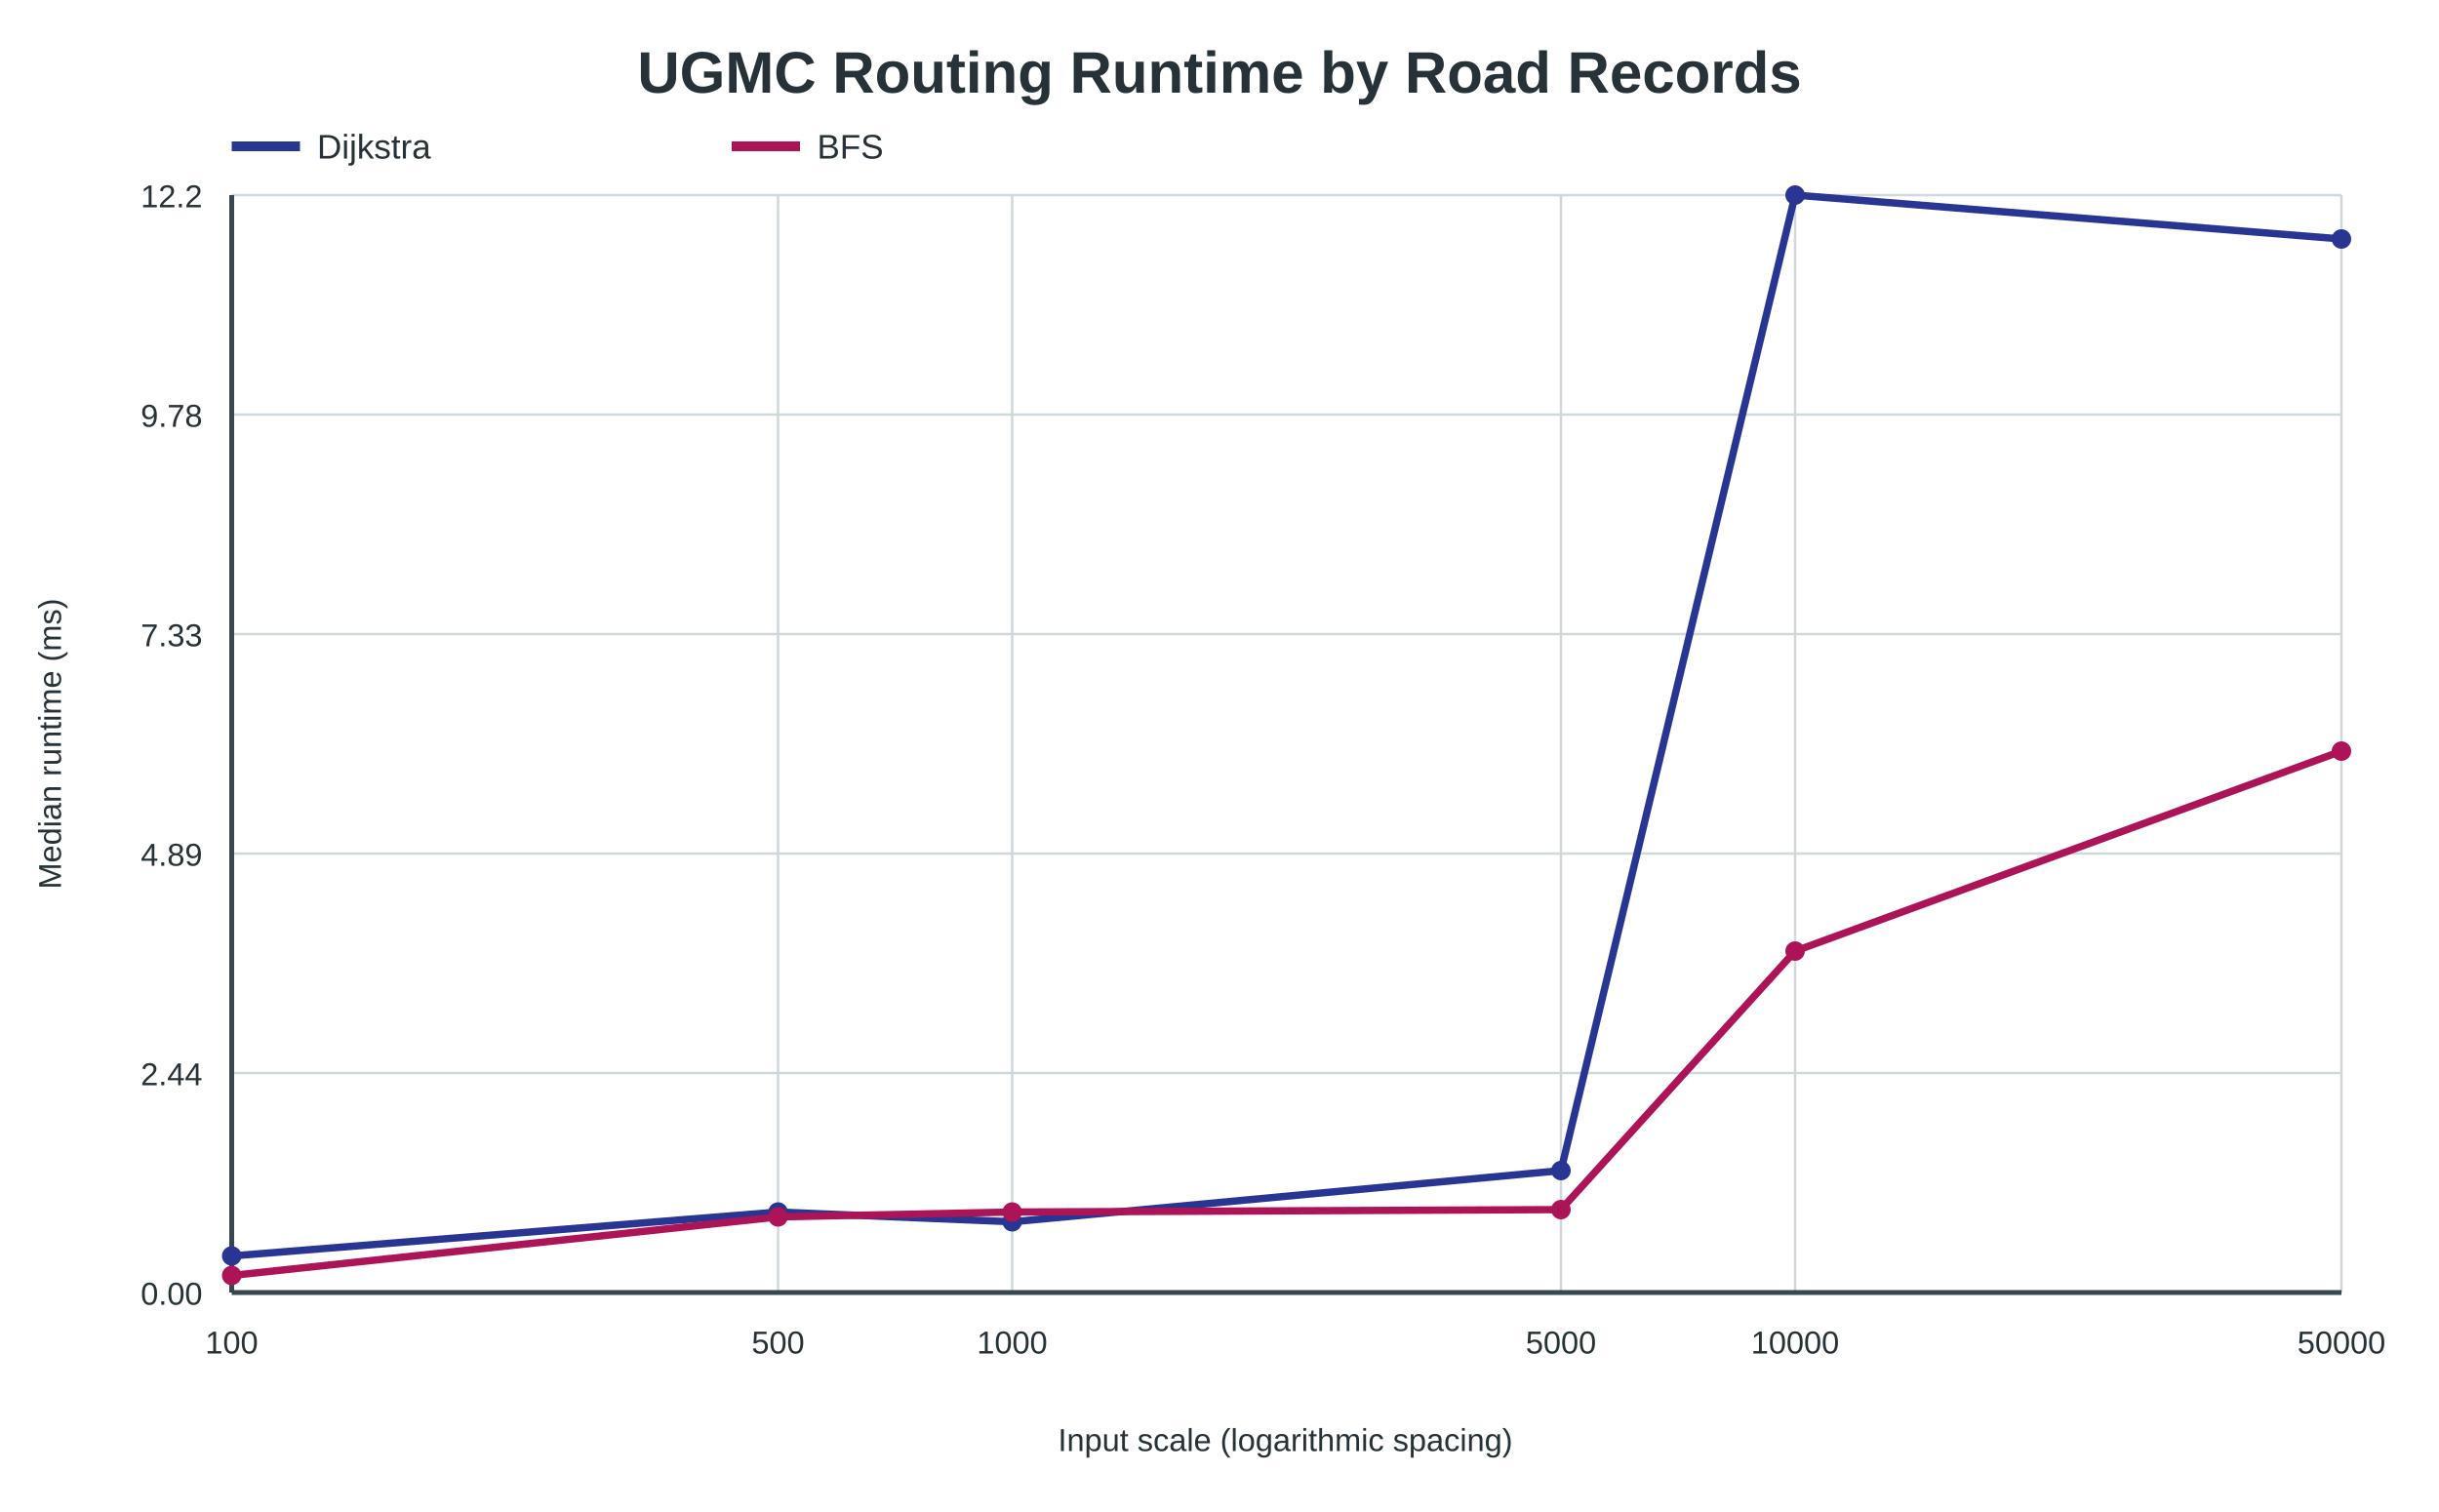
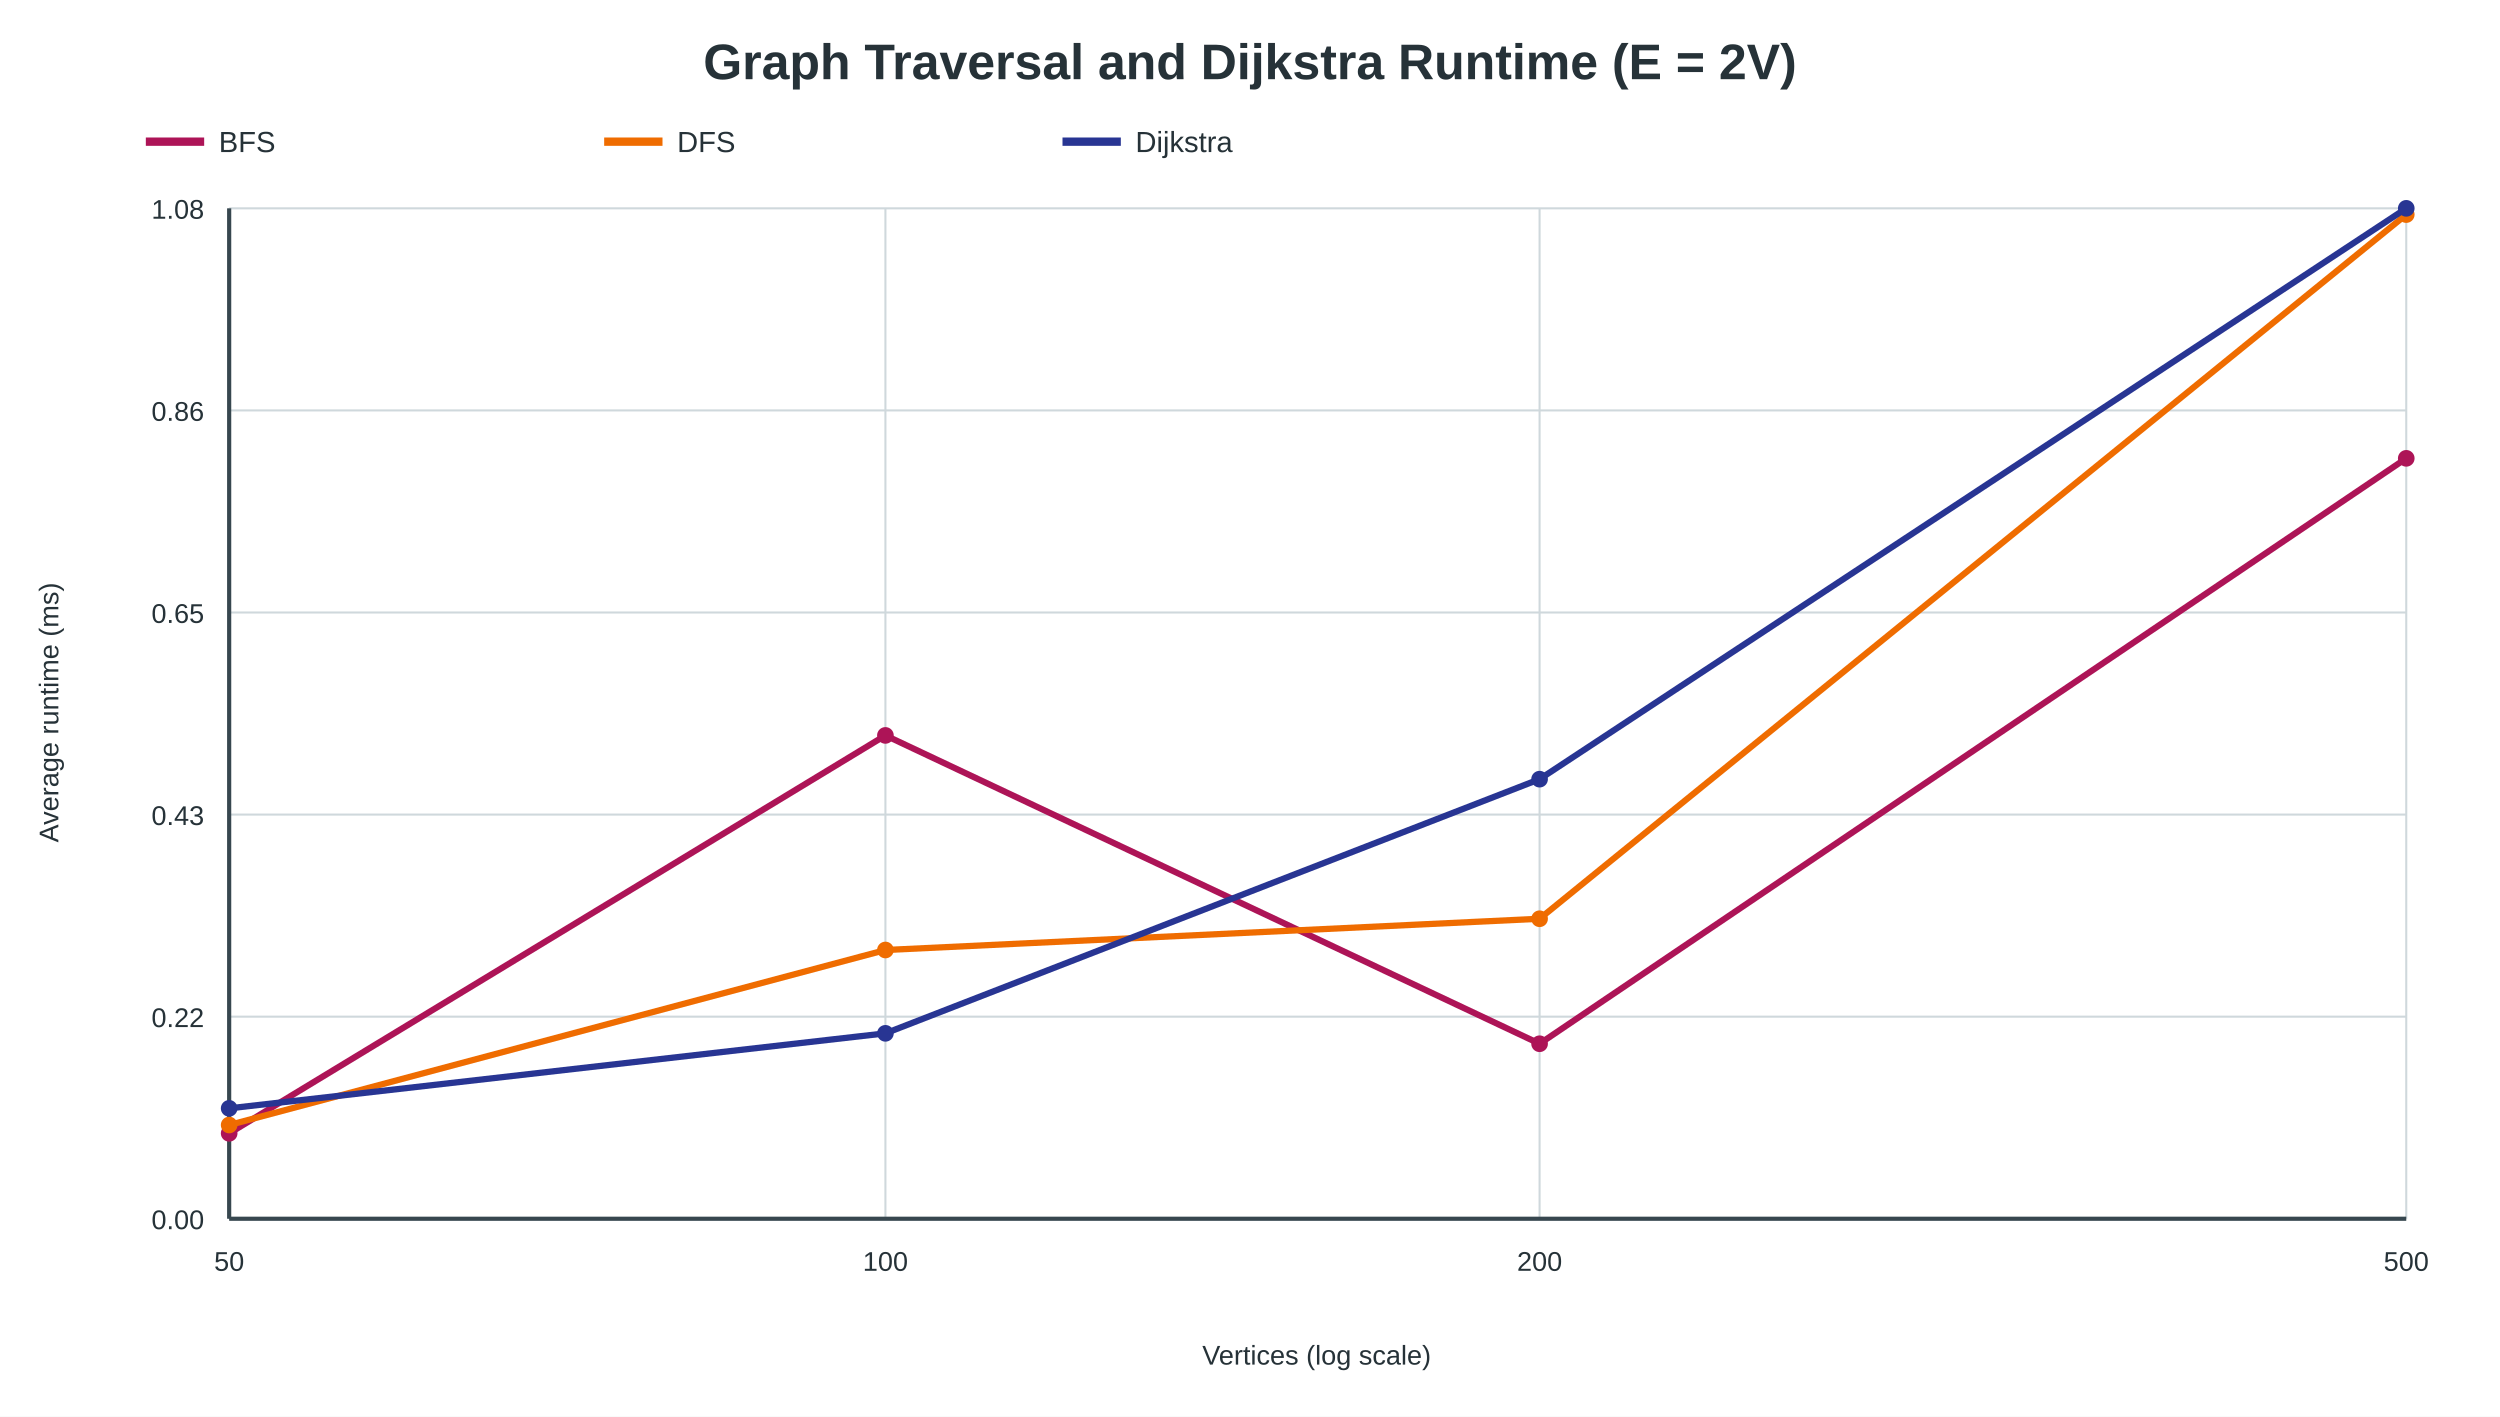
- <svg xmlns="http://www.w3.org/2000/svg" width="1000" height="620" viewBox="0 0 1000 620">
+ <svg xmlns="http://www.w3.org/2000/svg" width="1200" height="680" viewBox="0 0 1200 680">
  <rect width="100%" height="100%" fill="white" />
  <style>text{font-family:Arial,sans-serif;fill:#263238}.grid{stroke:#cfd8dc;stroke-width:1}.axis{stroke:#37474f;stroke-width:2}.label{font-size:13px}.title{font-size:24px;font-weight:bold}.legend{font-size:14px}</style>
-   <text class="title" x="500" y="38" text-anchor="middle">UGMC Routing Runtime by Road Records</text>
-   <line class="grid" x1="95" y1="530" x2="960" y2="530" />
-   <text class="label" x="83" y="535" text-anchor="end">0.00</text>
-   <line class="grid" x1="95" y1="440" x2="960" y2="440" />
-   <text class="label" x="83" y="445" text-anchor="end">2.44</text>
-   <line class="grid" x1="95" y1="350" x2="960" y2="350" />
-   <text class="label" x="83" y="355" text-anchor="end">4.89</text>
-   <line class="grid" x1="95" y1="260" x2="960" y2="260" />
-   <text class="label" x="83" y="265" text-anchor="end">7.33</text>
-   <line class="grid" x1="95" y1="170" x2="960" y2="170" />
-   <text class="label" x="83" y="175" text-anchor="end">9.78</text>
-   <line class="grid" x1="95" y1="80" x2="960" y2="80" />
-   <text class="label" x="83" y="85" text-anchor="end">12.2</text>
-   <line class="grid" x1="95" y1="80" x2="95" y2="530" />
-   <text class="label" x="95" y="555" text-anchor="middle">100</text>
-   <line class="grid" x1="319" y1="80" x2="319" y2="530" />
-   <text class="label" x="319" y="555" text-anchor="middle">500</text>
-   <line class="grid" x1="415" y1="80" x2="415" y2="530" />
-   <text class="label" x="415" y="555" text-anchor="middle">1000</text>
-   <line class="grid" x1="640" y1="80" x2="640" y2="530" />
-   <text class="label" x="640" y="555" text-anchor="middle">5000</text>
-   <line class="grid" x1="736" y1="80" x2="736" y2="530" />
-   <text class="label" x="736" y="555" text-anchor="middle">10000</text>
-   <line class="grid" x1="960" y1="80" x2="960" y2="530" />
-   <text class="label" x="960" y="555" text-anchor="middle">50000</text>
-   <line class="axis" x1="95" y1="80" x2="95" y2="530" />
-   <line class="axis" x1="95" y1="530" x2="960" y2="530" />
-   <text class="label" x="527" y="595" text-anchor="middle">Input scale (logarithmic spacing)</text>
-   <text class="label" transform="translate(25 305) rotate(-90)" text-anchor="middle">Median runtime (ms)</text>
-   <polyline fill="none" stroke="#283593" stroke-width="3" points="95,515 319,497 415,501 640,480 736,80 960,98 " />
-   <circle cx="95" cy="515" r="4" fill="#283593" />
-   <circle cx="319" cy="497" r="4" fill="#283593" />
-   <circle cx="415" cy="501" r="4" fill="#283593" />
-   <circle cx="640" cy="480" r="4" fill="#283593" />
-   <circle cx="736" cy="80" r="4" fill="#283593" />
-   <circle cx="960" cy="98" r="4" fill="#283593" />
-   <line x1="95" y1="60" x2="123" y2="60" stroke="#283593" stroke-width="4" />
-   <text class="legend" x="130" y="65">Dijkstra</text>
-   <polyline fill="none" stroke="#ad1457" stroke-width="3" points="95,523 319,499 415,497 640,496 736,390 960,308 " />
-   <circle cx="95" cy="523" r="4" fill="#ad1457" />
-   <circle cx="319" cy="499" r="4" fill="#ad1457" />
-   <circle cx="415" cy="497" r="4" fill="#ad1457" />
-   <circle cx="640" cy="496" r="4" fill="#ad1457" />
-   <circle cx="736" cy="390" r="4" fill="#ad1457" />
-   <circle cx="960" cy="308" r="4" fill="#ad1457" />
-   <line x1="300" y1="60" x2="328" y2="60" stroke="#ad1457" stroke-width="4" />
-   <text class="legend" x="335" y="65">BFS</text>
+   <text class="title" x="600" y="38" text-anchor="middle">Graph Traversal and Dijkstra Runtime (E = 2V)</text>
+   <line class="grid" x1="110" y1="585" x2="1155" y2="585" />
+   <text class="label" x="98" y="590" text-anchor="end">0.00</text>
+   <line class="grid" x1="110" y1="488" x2="1155" y2="488" />
+   <text class="label" x="98" y="493" text-anchor="end">0.22</text>
+   <line class="grid" x1="110" y1="391" x2="1155" y2="391" />
+   <text class="label" x="98" y="396" text-anchor="end">0.43</text>
+   <line class="grid" x1="110" y1="294" x2="1155" y2="294" />
+   <text class="label" x="98" y="299" text-anchor="end">0.65</text>
+   <line class="grid" x1="110" y1="197" x2="1155" y2="197" />
+   <text class="label" x="98" y="202" text-anchor="end">0.86</text>
+   <line class="grid" x1="110" y1="100" x2="1155" y2="100" />
+   <text class="label" x="98" y="105" text-anchor="end">1.08</text>
+   <line class="grid" x1="110" y1="100" x2="110" y2="585" />
+   <text class="label" x="110" y="610" text-anchor="middle">50</text>
+   <line class="grid" x1="425" y1="100" x2="425" y2="585" />
+   <text class="label" x="425" y="610" text-anchor="middle">100</text>
+   <line class="grid" x1="739" y1="100" x2="739" y2="585" />
+   <text class="label" x="739" y="610" text-anchor="middle">200</text>
+   <line class="grid" x1="1155" y1="100" x2="1155" y2="585" />
+   <text class="label" x="1155" y="610" text-anchor="middle">500</text>
+   <line class="axis" x1="110" y1="100" x2="110" y2="585" />
+   <line class="axis" x1="110" y1="585" x2="1155" y2="585" />
+   <text class="label" x="632" y="655" text-anchor="middle">Vertices (log scale)</text>
+   <text class="label" transform="translate(28 342) rotate(-90)" text-anchor="middle">Average runtime (ms)</text>
+   <polyline fill="none" stroke="#ad1457" stroke-width="3" points="110,544 425,353 739,501 1155,220 " />
+   <circle cx="110" cy="544" r="4" fill="#ad1457" />
+   <circle cx="425" cy="353" r="4" fill="#ad1457" />
+   <circle cx="739" cy="501" r="4" fill="#ad1457" />
+   <circle cx="1155" cy="220" r="4" fill="#ad1457" />
+   <line x1="70" y1="68" x2="98" y2="68" stroke="#ad1457" stroke-width="4" />
+   <text class="legend" x="105" y="73">BFS</text>
+   <polyline fill="none" stroke="#ef6c00" stroke-width="3" points="110,540 425,456 739,441 1155,103 " />
+   <circle cx="110" cy="540" r="4" fill="#ef6c00" />
+   <circle cx="425" cy="456" r="4" fill="#ef6c00" />
+   <circle cx="739" cy="441" r="4" fill="#ef6c00" />
+   <circle cx="1155" cy="103" r="4" fill="#ef6c00" />
+   <line x1="290" y1="68" x2="318" y2="68" stroke="#ef6c00" stroke-width="4" />
+   <text class="legend" x="325" y="73">DFS</text>
+   <polyline fill="none" stroke="#283593" stroke-width="3" points="110,532 425,496 739,374 1155,100 " />
+   <circle cx="110" cy="532" r="4" fill="#283593" />
+   <circle cx="425" cy="496" r="4" fill="#283593" />
+   <circle cx="739" cy="374" r="4" fill="#283593" />
+   <circle cx="1155" cy="100" r="4" fill="#283593" />
+   <line x1="510" y1="68" x2="538" y2="68" stroke="#283593" stroke-width="4" />
+   <text class="legend" x="545" y="73">Dijkstra</text>
</svg>
